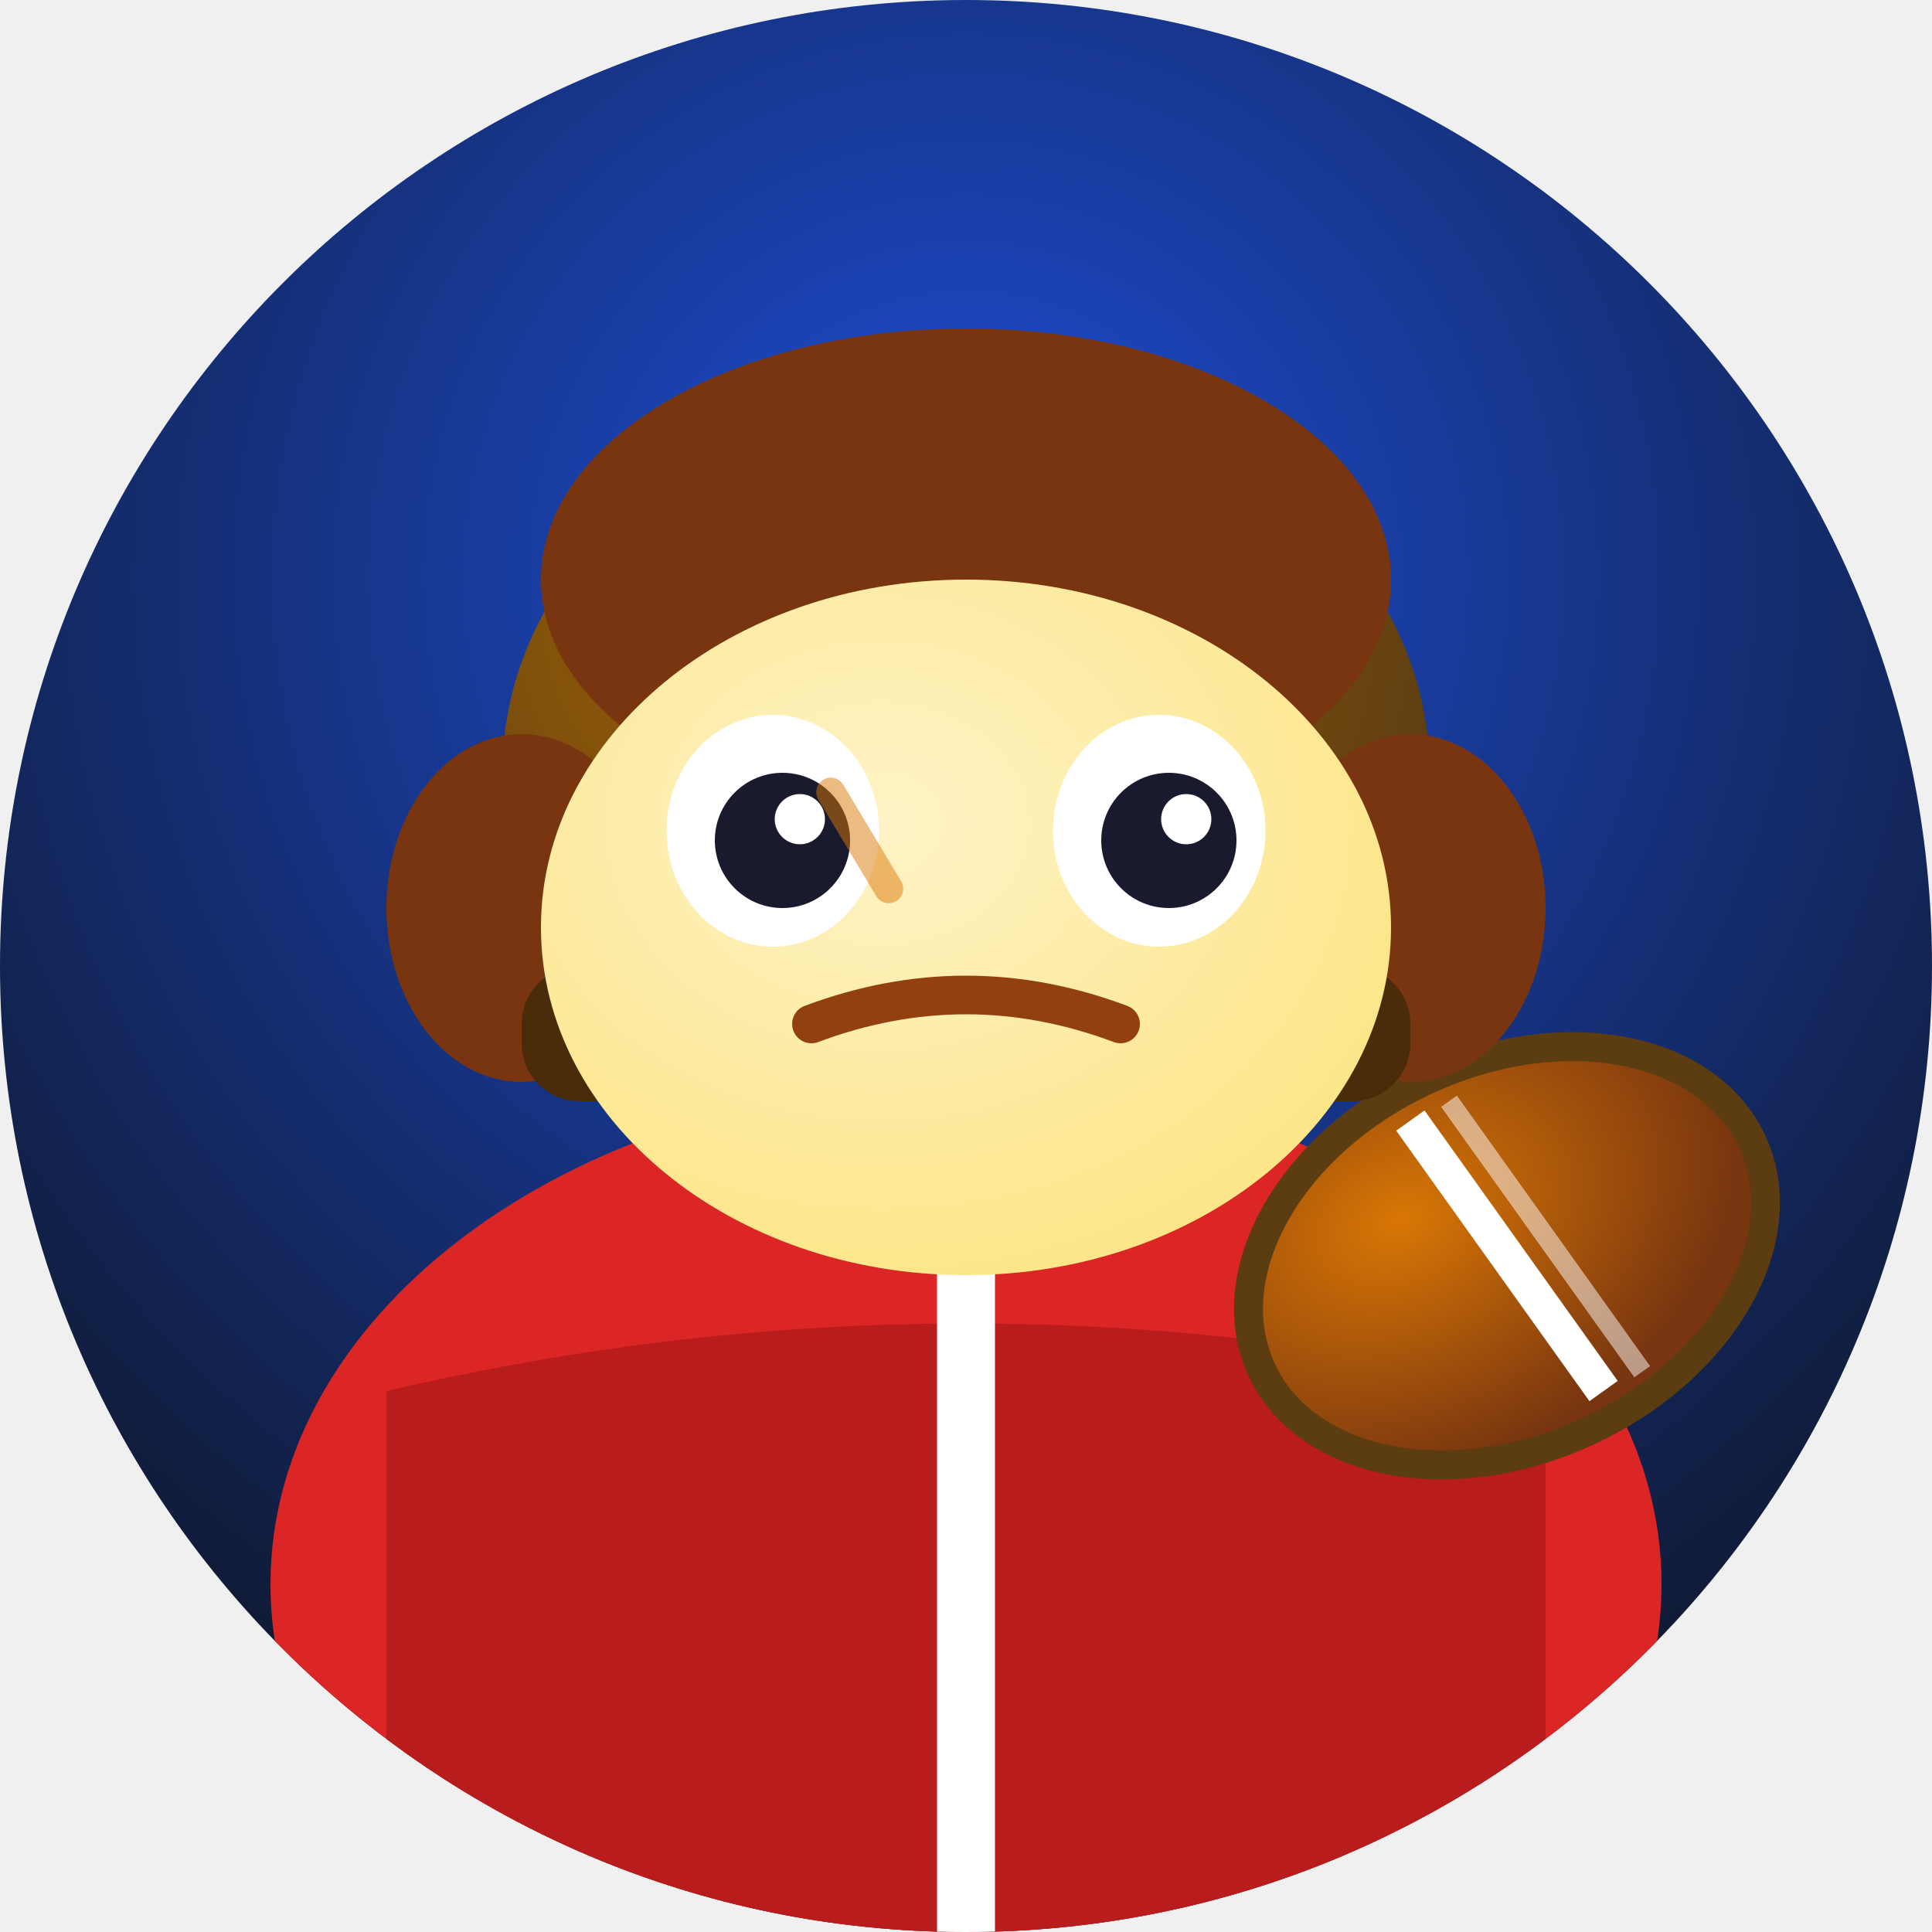
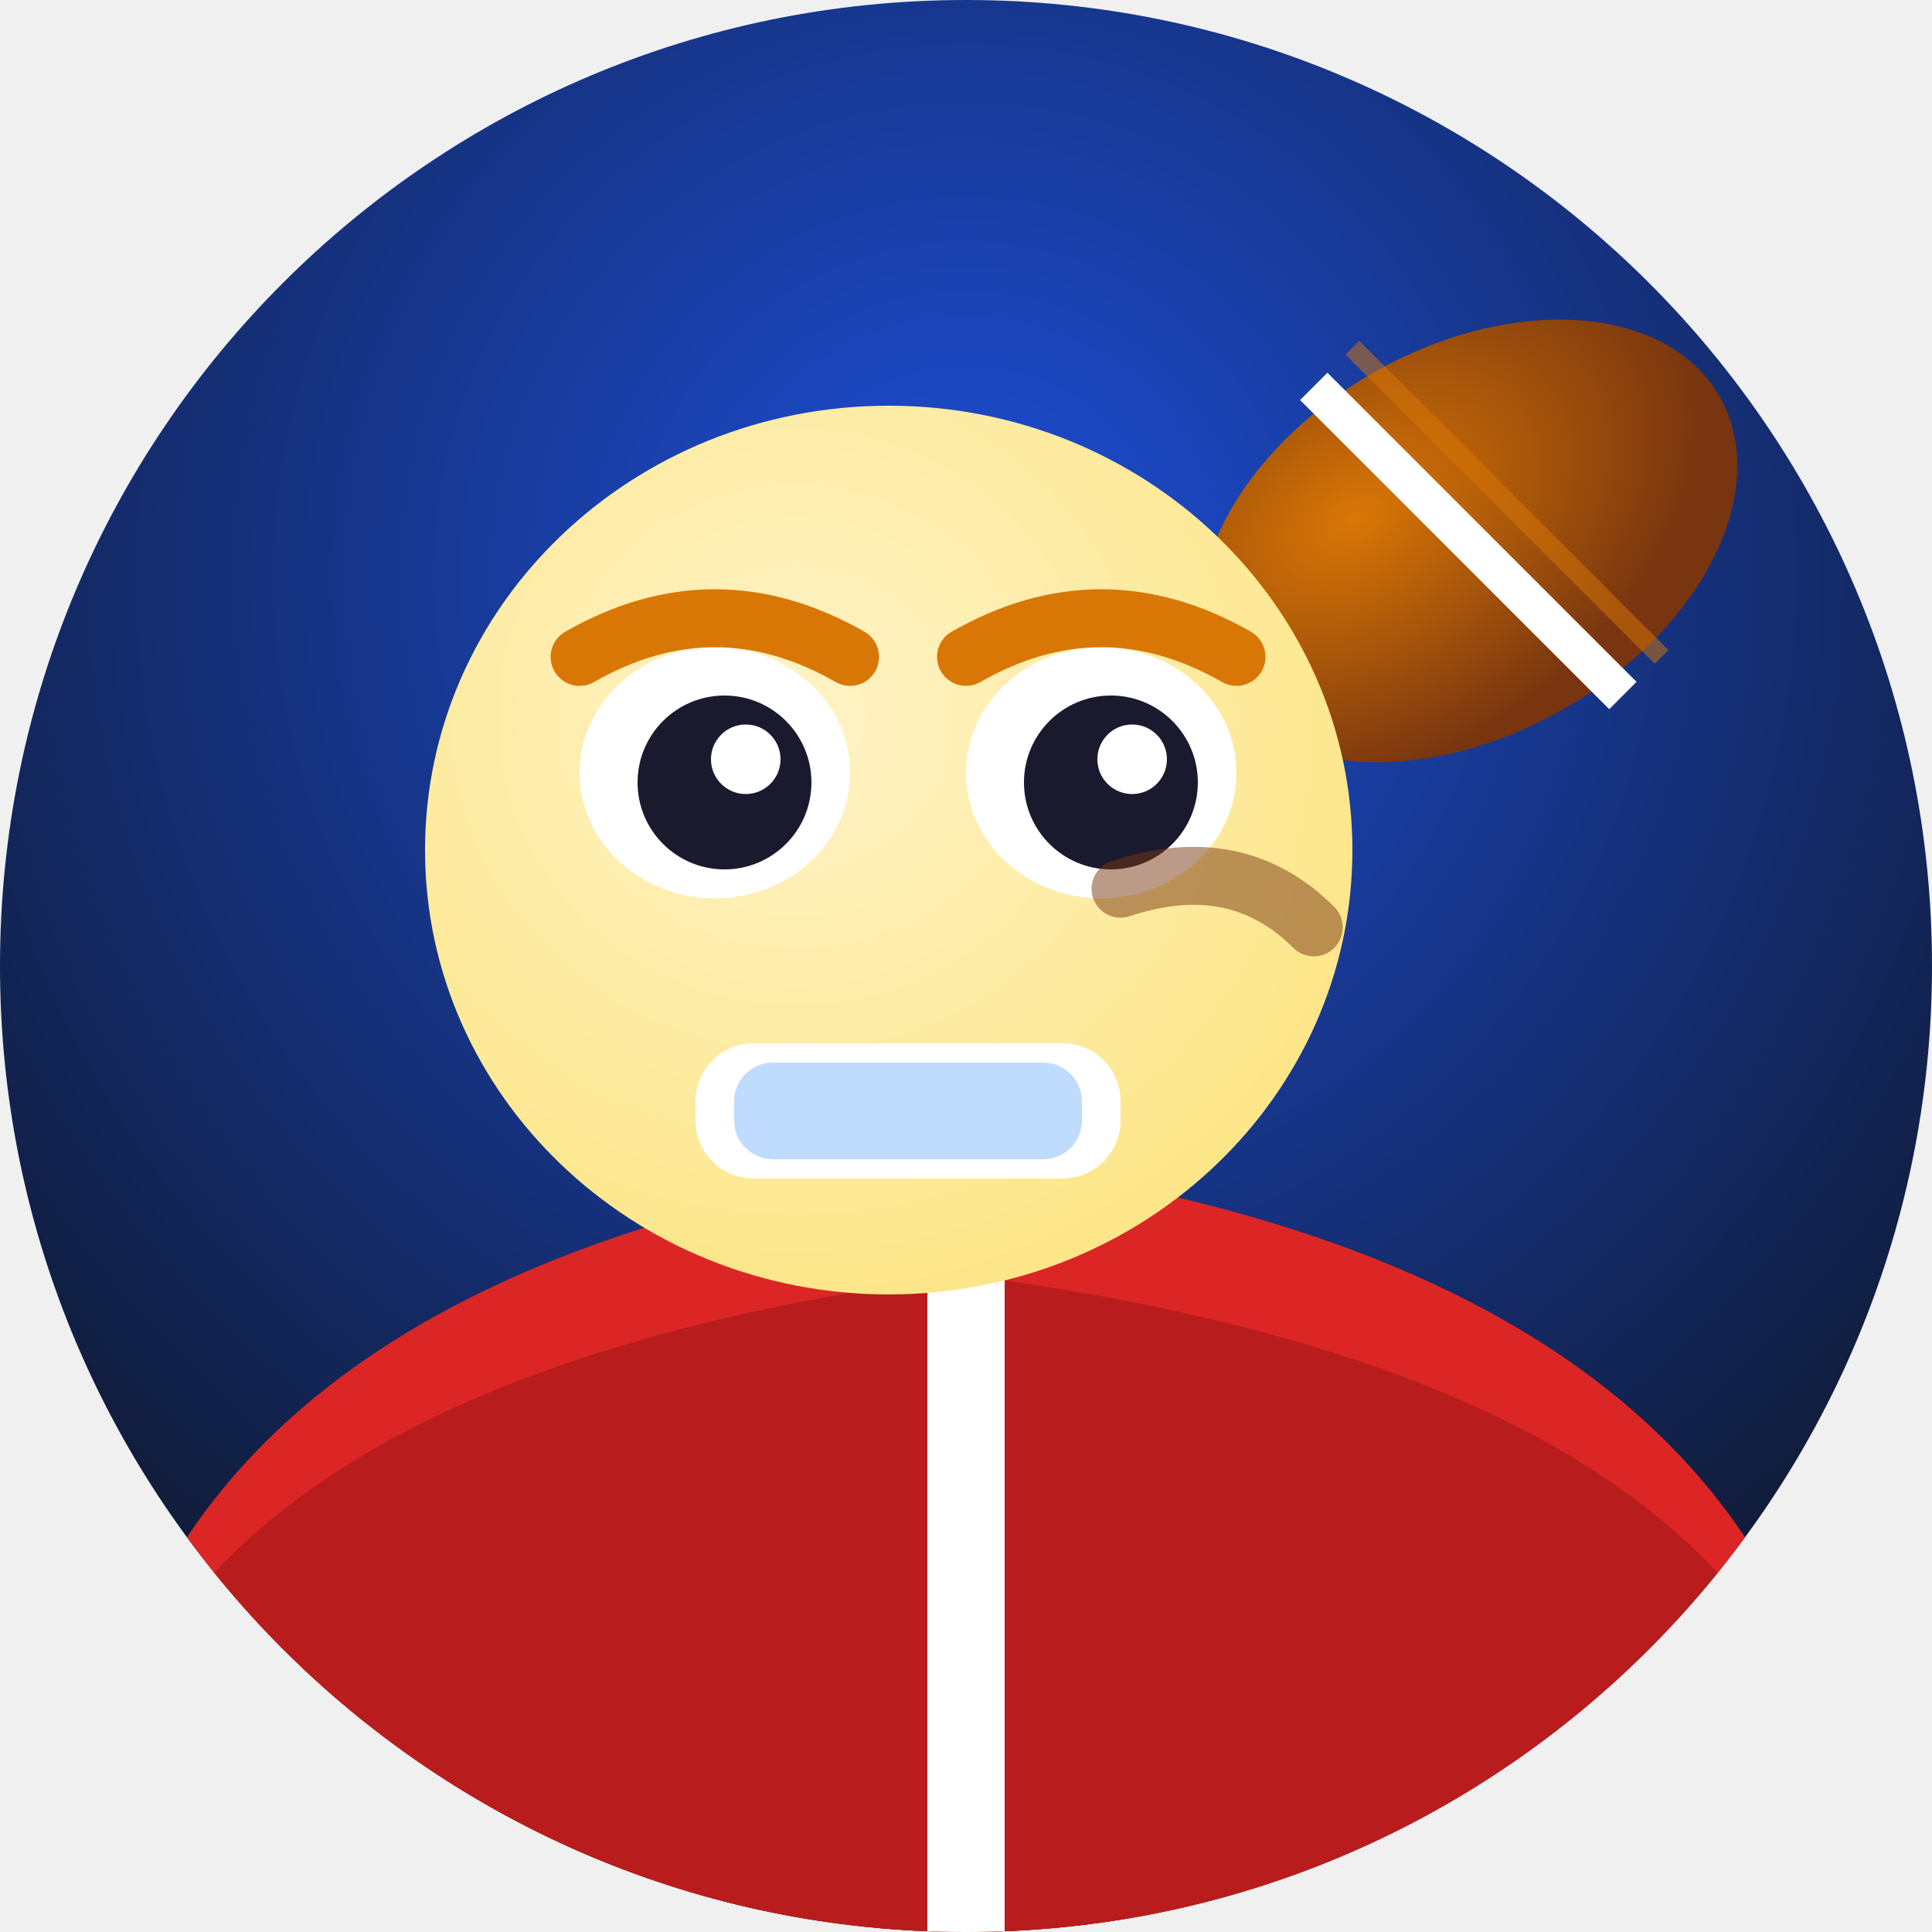
<svg xmlns="http://www.w3.org/2000/svg" viewBox="0 0 100 100">
  <defs>
    <clipPath id="c">
      <circle cx="50" cy="50" r="50" />
    </clipPath>
    <radialGradient id="bg" cx="50%" cy="30%" r="70%">
      <stop offset="0%" stop-color="#1D4ED8" />
      <stop offset="100%" stop-color="#0F172A" />
    </radialGradient>
    <radialGradient id="face" cx="40%" cy="35%" r="65%">
      <stop offset="0%" stop-color="#FEF3C7" />
      <stop offset="100%" stop-color="#FDE68A" />
    </radialGradient>
-     <radialGradient id="cap" cx="35%" cy="30%" r="70%">
-       <stop offset="0%" stop-color="#A16207" />
-       <stop offset="100%" stop-color="#5C3D11" />
-     </radialGradient>
    <radialGradient id="ball" cx="35%" cy="30%" r="65%">
      <stop offset="0%" stop-color="#D97706" />
      <stop offset="100%" stop-color="#78350F" />
    </radialGradient>
  </defs>
  <g clip-path="url(#c)">
    <circle cx="50" cy="50" r="50" fill="url(#bg)" />
-     <ellipse cx="50" cy="82" rx="36" ry="26" fill="#DC2626" />
-     <path d="M20 72 Q50 65 80 72 L80 100 L20 100Z" fill="#B91C1C" />
-     <line x1="50" y1="65" x2="50" y2="100" stroke="#fff" stroke-width="3" />
-     <ellipse cx="78" cy="65" rx="14" ry="10" fill="url(#ball)" transform="rotate(-25 78 65)" />
-     <ellipse cx="78" cy="65" rx="14" ry="10" fill="none" stroke="#5C3D11" stroke-width="1.5" transform="rotate(-25 78 65)" />
-     <line x1="73" y1="58" x2="83" y2="72" stroke="#fff" stroke-width="1.8" />
-     <line x1="75" y1="57" x2="85" y2="71" stroke="#fff" stroke-width="1" opacity="0.5" />
-     <ellipse cx="50" cy="40" rx="24" ry="20" fill="url(#cap)" />
-     <ellipse cx="50" cy="30" rx="22" ry="13" fill="#78350F" />
-     <path d="M26,43 Q50,56 74,43" fill="#5C3D11" />
-     <ellipse cx="27" cy="47" rx="7" ry="9" fill="#78350F" />
-     <ellipse cx="73" cy="47" rx="7" ry="9" fill="#78350F" />
-     <rect x="27" y="50" width="46" height="7" rx="3" fill="#4A2C0A" />
-     <ellipse cx="50" cy="48" rx="22" ry="18" fill="url(#face)" />
-     <ellipse cx="40" cy="43" rx="5.5" ry="6" fill="#fff" />
-     <ellipse cx="60" cy="43" rx="5.5" ry="6" fill="#fff" />
-     <circle cx="40.5" cy="43.5" r="3.5" fill="#1A1A2E" />
-     <circle cx="60.5" cy="43.5" r="3.5" fill="#1A1A2E" />
-     <circle cx="41.4" cy="42.4" r="1.3" fill="#fff" />
-     <circle cx="61.4" cy="42.4" r="1.3" fill="#fff" />
-     <path d="M42 53 Q50 50 58 53" stroke="#92400E" stroke-width="2" fill="none" stroke-linecap="round" />
-     <line x1="43" y1="41" x2="46" y2="46" stroke="#D97706" stroke-width="1.5" stroke-linecap="round" opacity="0.5" />
+     <path d="M4,100 Q4,66 50,60 Q96,66 96,100Z" fill="#DC2626" />
+     <path d="M4,100 Q4,72 50,66 Q96,72 96,100Z" fill="#B91C1C" />
+     <line x1="50" y1="62" x2="50" y2="100" stroke="#fff" stroke-width="4" />
+     <ellipse cx="76" cy="28" rx="15" ry="10" fill="url(#ball)" transform="rotate(-30 76 28)" />
+     <line x1="68" y1="20" x2="84" y2="36" stroke="#fff" stroke-width="2" />
+     <line x1="70" y1="18" x2="86" y2="34" stroke="#D97706" stroke-width="1" opacity="0.5" />
+     <ellipse cx="46" cy="44" rx="24" ry="23" fill="url(#face)" />
+     <rect x="36" y="54" width="22" height="7" rx="3" fill="#fff" />
+     <rect x="38" y="55" width="18" height="5" rx="2" fill="#BFDBFE" />
+     <ellipse cx="37" cy="40" rx="7" ry="6.5" fill="#fff" />
+     <ellipse cx="57" cy="40" rx="7" ry="6.5" fill="#fff" />
+     <circle cx="37.5" cy="40.5" r="4.5" fill="#1A1A2E" />
+     <circle cx="57.5" cy="40.5" r="4.5" fill="#1A1A2E" />
+     <circle cx="38.6" cy="39.3" r="1.8" fill="#fff" />
+     <circle cx="58.6" cy="39.3" r="1.8" fill="#fff" />
+     <path d="M30 34 Q37 30 44 34" stroke="#D97706" stroke-width="3" fill="none" stroke-linecap="round" />
+     <path d="M50 34 Q57 30 64 34" stroke="#D97706" stroke-width="3" fill="none" stroke-linecap="round" />
+     <path d="M58 46 Q64 44 68 48" stroke="#78350F" stroke-width="3" fill="none" stroke-linecap="round" opacity="0.5" />
  </g>
</svg>
